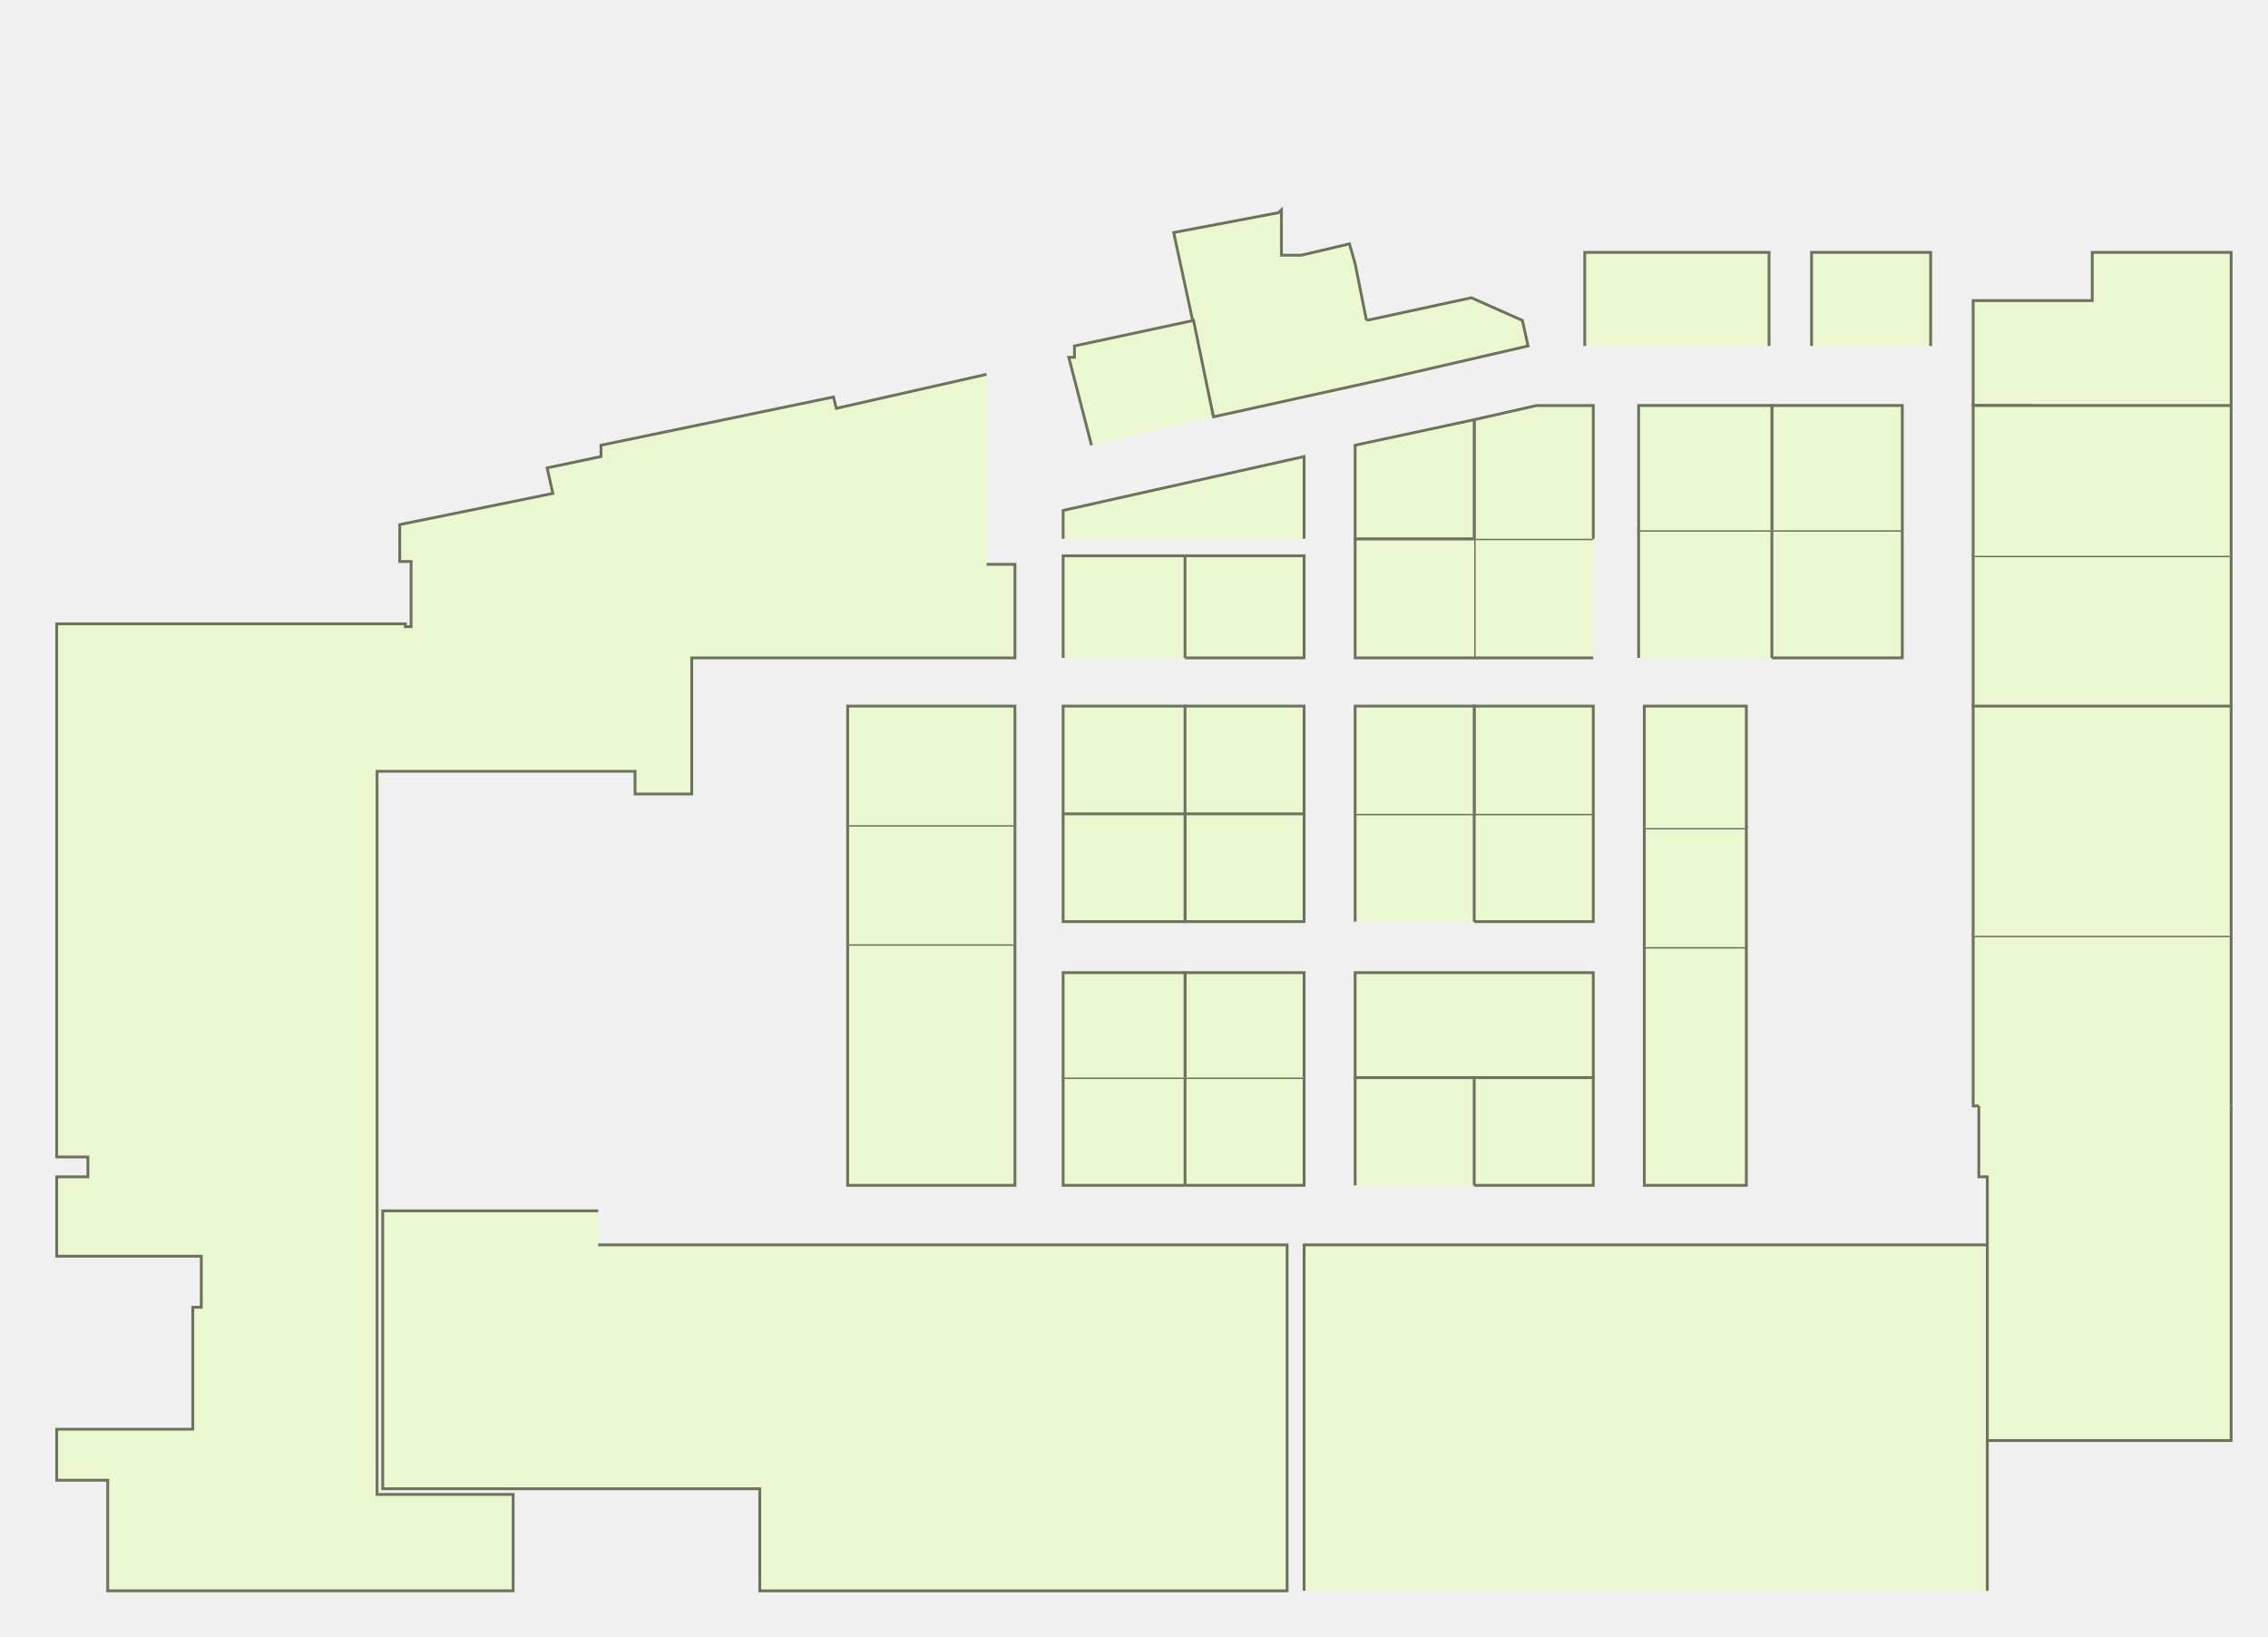
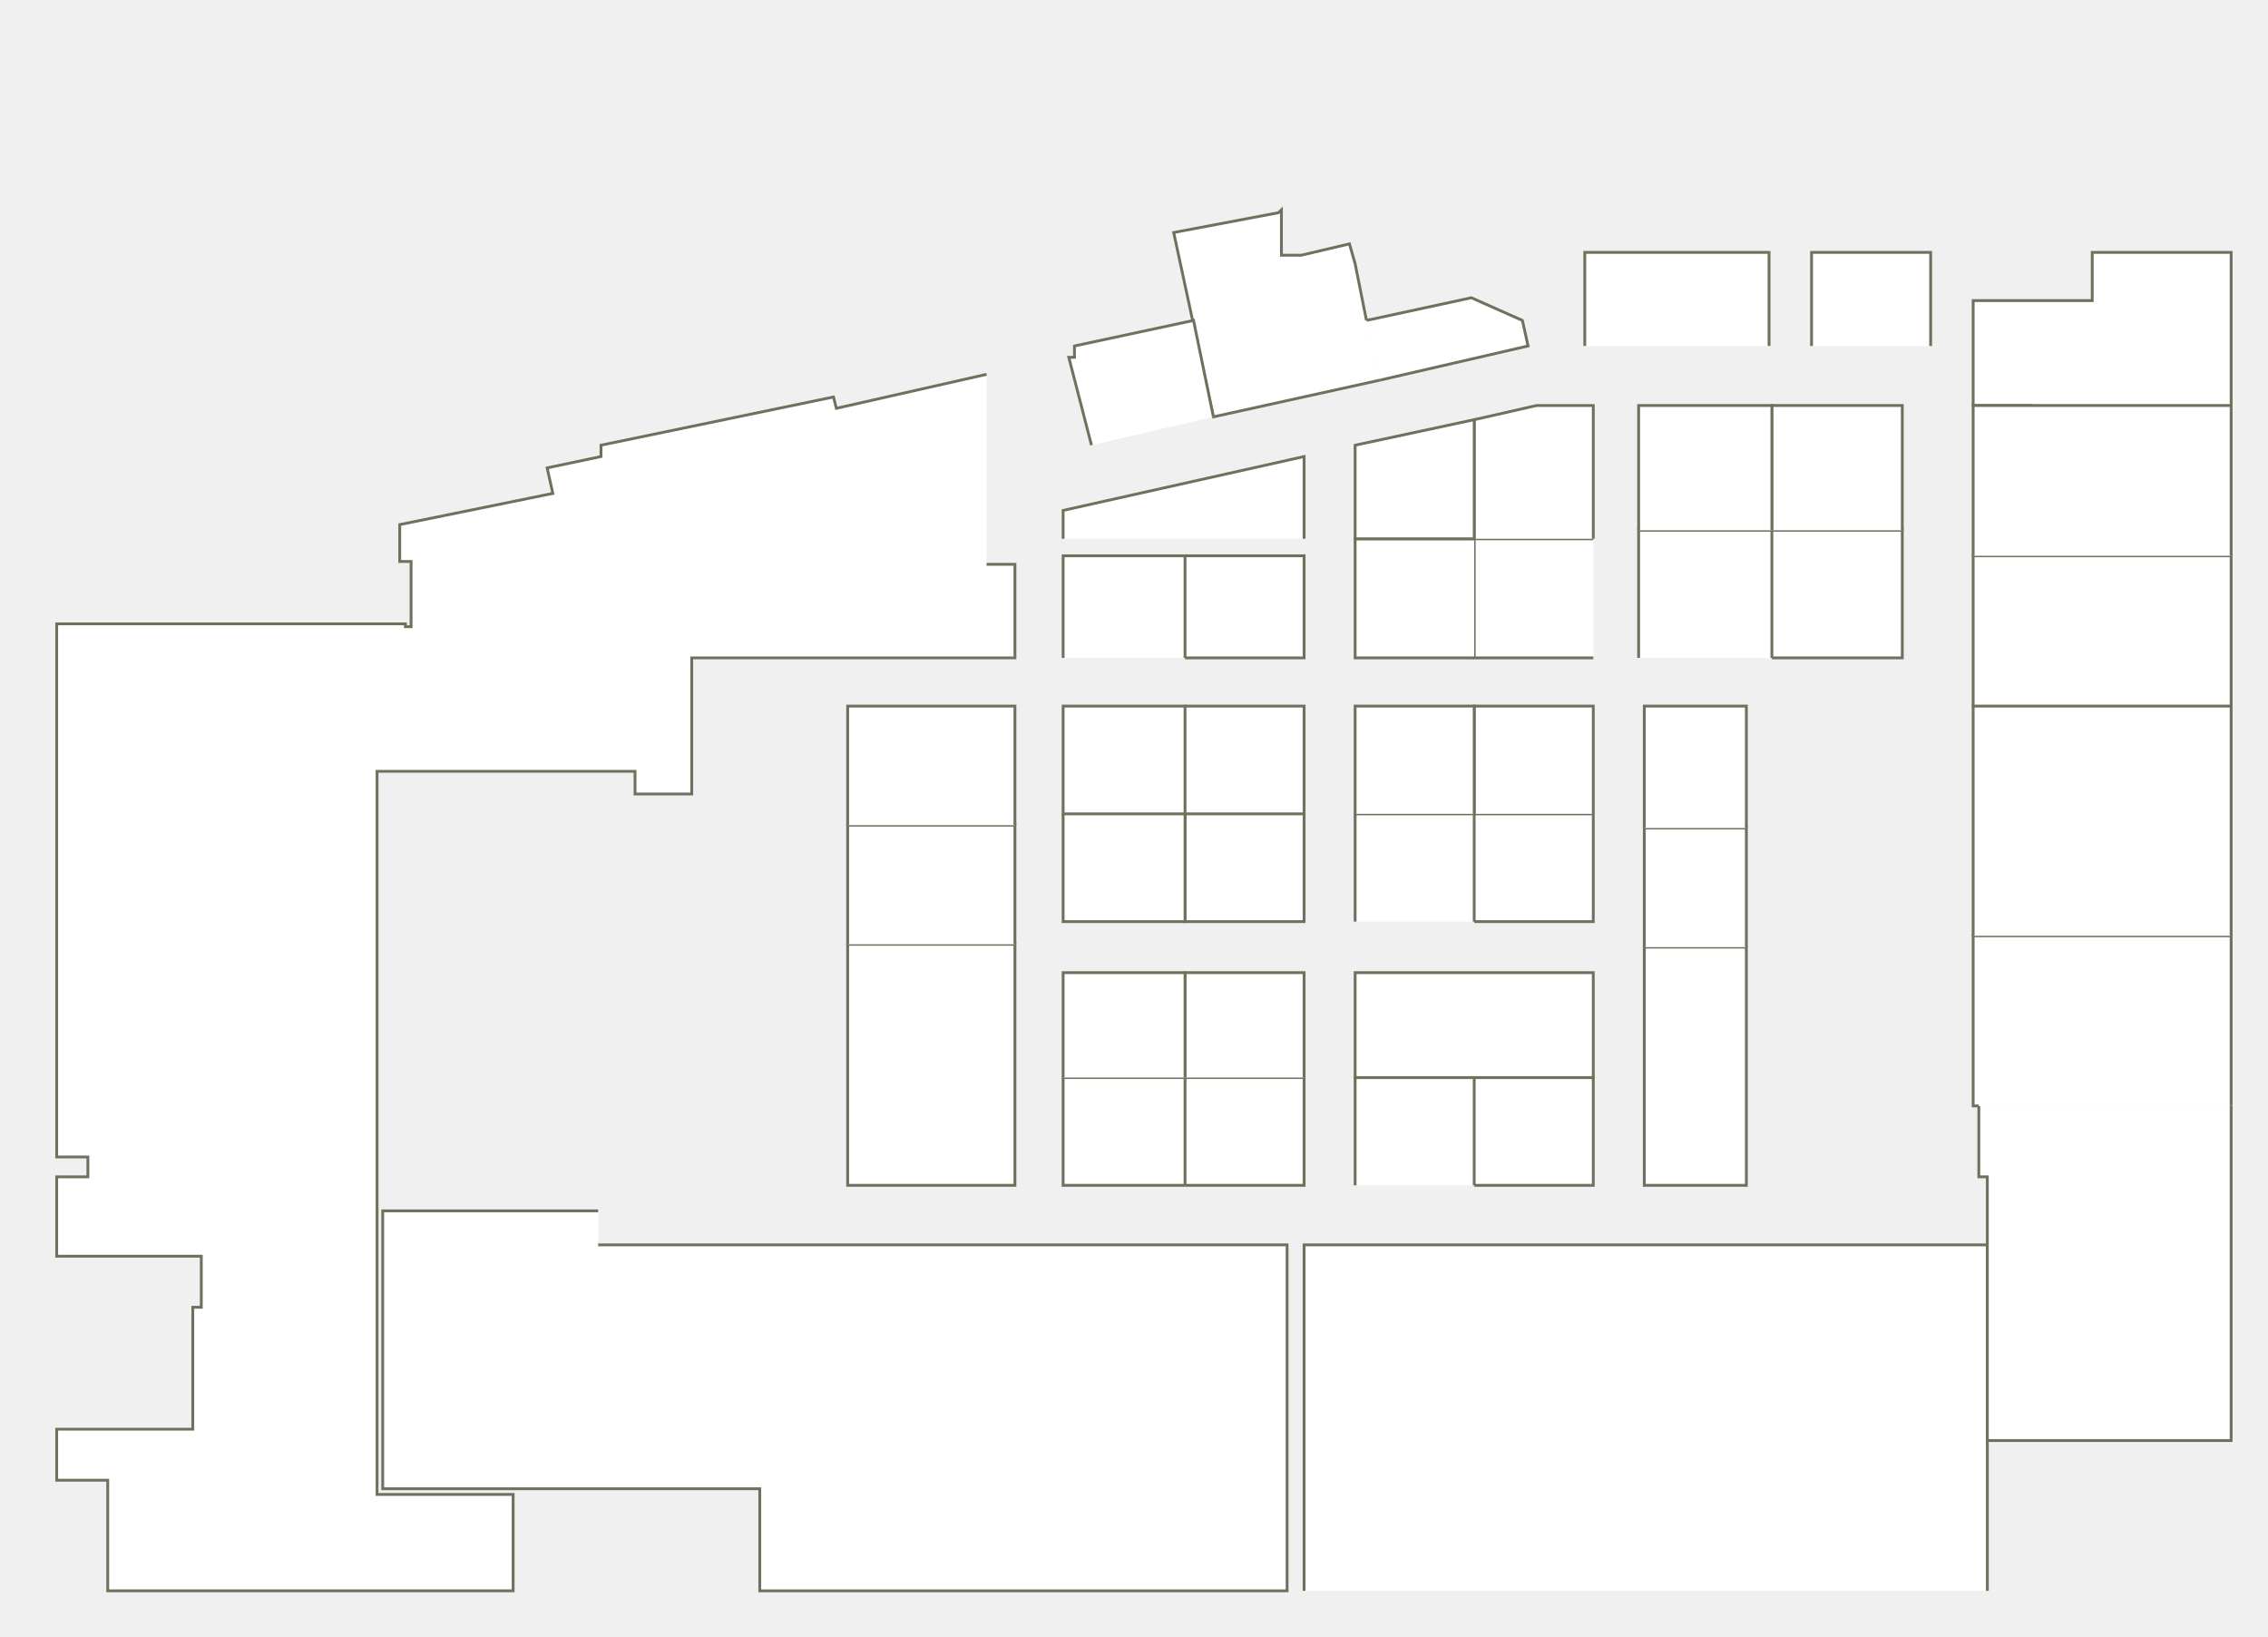
<svg xmlns="http://www.w3.org/2000/svg" baseProfile="full" height="577" version="1.1" width="800">
  <defs />
  <g id="2A06" stroke="red">
-     <polyline fill="#ebf7d1" points="616,376 616,418 580,418 580,376" stroke="#6d725c" />
+     <polyline fill="#FFFFFF" points="616,376 616,418 580,418 580,376" stroke="#6d725c" />
  </g>
  <g id="2A08" stroke="red">
-     <polyline fill="#ebf7d1" points="520,380 562,380 562,418 520,418" stroke="#6d725c" />
+     <polyline fill="#FFFFFF" points="520,380 562,380 562,418 520,418" stroke="#6d725c" />
  </g>
  <g id="2A10" stroke="red">
-     <polyline fill="#ebf7d1" points="478,418 478,380 520,380 520,418" stroke="#6d725c" />
+     <polyline fill="#FFFFFF" points="478,418 478,380 520,380 520,418" stroke="#6d725c" />
  </g>
  <g id="2A12" stroke="red">
-     <polyline fill="#ebf7d1" points="418,380 418,380 460,380 460,418 418,418" stroke="#6d725c" />
+     <polyline fill="#FFFFFF" points="418,380 418,380 460,380 460,418 418,418" stroke="#6d725c" />
  </g>
  <g id="2A14" stroke="red">
-     <polyline fill="#ebf7d1" points="418,418 375,418 375,380 418,380 418,380 418,418" stroke="#6d725c" />
+     <polyline fill="#FFFFFF" points="418,418 375,418 375,380 418,380 418,380 418,418" stroke="#6d725c" />
  </g>
  <g id="2A16" stroke="red">
-     <polyline fill="#ebf7d1" points="358,376 358,418 299,418 299,376" stroke="#6d725c" />
+     <polyline fill="#FFFFFF" points="358,376 358,418 299,418 299,376" stroke="#6d725c" />
  </g>
  <g id="2B05" stroke="red">
-     <polyline fill="#ebf7d1" points="580,376 580,334 616,334 616,376" stroke="#6d725c" />
+     <polyline fill="#FFFFFF" points="580,376 580,334 616,334 616,376" stroke="#6d725c" />
  </g>
  <g id="2B06" stroke="red">
-     <polyline fill="#ebf7d1" points="580,334 580,292 616,292 616,292 616,334 616,334" stroke="#6d725c" />
+     <polyline fill="#FFFFFF" points="580,334 580,292 616,292 616,292 616,334 616,334" stroke="#6d725c" />
  </g>
  <g id="2B07" stroke="red">
-     <polyline fill="#ebf7d1" points="520,343 562,343 562,380 520,380" stroke="#6d725c" />
+     <polyline fill="#FFFFFF" points="520,343 562,343 562,380 520,380" stroke="#6d725c" />
  </g>
  <g id="2B08" stroke="red">
-     <polyline fill="#ebf7d1" points="520,287 562,287 562,325 520,325 520,325" stroke="#6d725c" />
+     <polyline fill="#FFFFFF" points="520,287 562,287 562,325 520,325 520,325" stroke="#6d725c" />
  </g>
  <g id="2B09" stroke="red">
-     <polyline fill="#ebf7d1" points="520,380 478,380 478,343 520,343 520,343" stroke="#6d725c" />
+     <polyline fill="#FFFFFF" points="520,380 478,380 478,343 520,343 520,343" stroke="#6d725c" />
  </g>
  <g id="2B10" stroke="red">
-     <polyline fill="#ebf7d1" points="478,325 478,287 520,287 520,325" stroke="#6d725c" />
+     <polyline fill="#FFFFFF" points="478,325 478,287 520,287 520,325" stroke="#6d725c" />
  </g>
  <g id="2B11" stroke="red">
-     <polyline fill="#ebf7d1" points="418,380 418,343 460,343 460,380" stroke="#6d725c" />
+     <polyline fill="#FFFFFF" points="418,380 418,343 460,343 460,380" stroke="#6d725c" />
  </g>
  <g id="2B12" stroke="red">
-     <polyline fill="#ebf7d1" points="460,287 460,325 418,325 418,287" stroke="#6d725c" />
+     <polyline fill="#FFFFFF" points="460,287 460,325 418,325 418,287" stroke="#6d725c" />
  </g>
  <g id="2B13" stroke="red">
-     <polyline fill="#ebf7d1" points="375,380 375,343 418,343 418,380" stroke="#6d725c" />
+     <polyline fill="#FFFFFF" points="375,380 375,343 418,343 418,380" stroke="#6d725c" />
  </g>
  <g id="2B14" stroke="red">
-     <polyline fill="#ebf7d1" points="418,287 418,325 375,325 375,287" stroke="#6d725c" />
+     <polyline fill="#FFFFFF" points="418,287 418,325 375,325 375,287" stroke="#6d725c" />
  </g>
  <g id="2B15" stroke="red">
-     <polyline fill="#ebf7d1" points="299,376 299,333 358,333 358,376" stroke="#6d725c" />
+     <polyline fill="#FFFFFF" points="299,376 299,333 358,333 358,376" stroke="#6d725c" />
  </g>
  <g id="2B16" stroke="red">
-     <polyline fill="#ebf7d1" points="299,333 299,291 358,291 358,333" stroke="#6d725c" />
+     <polyline fill="#FFFFFF" points="299,333 299,291 358,291 358,333" stroke="#6d725c" />
  </g>
  <g id="2C04" stroke="red">
-     <polyline fill="#ebf7d1" points="696,249 696,196 787,196 787,249" stroke="#6d725c" />
+     <polyline fill="#FFFFFF" points="696,249 696,196 787,196 787,249" stroke="#6d725c" />
  </g>
  <g id="2C06" stroke="red">
-     <polyline fill="#ebf7d1" points="625,187 671,187 671,232 625,232" stroke="#6d725c" />
+     <polyline fill="#FFFFFF" points="625,187 671,187 671,232 625,232" stroke="#6d725c" />
  </g>
  <g id="2C08" stroke="red">
-     <polyline fill="#ebf7d1" points="578,232 578,187 625,187 625,232" stroke="#6d725c" />
+     <polyline fill="#FFFFFF" points="578,232 578,187 625,187 625,232" stroke="#6d725c" />
  </g>
  <g id="2C09" stroke="red">
-     <polyline fill="#ebf7d1" points="580,292 580,249 616,249 616,292" stroke="#6d725c" />
+     <polyline fill="#FFFFFF" points="580,292 580,249 616,249 616,292" stroke="#6d725c" />
  </g>
  <g id="2C11" stroke="red">
-     <polyline fill="#ebf7d1" points="520,287 520,249 562,249 562,287" stroke="#6d725c" />
+     <polyline fill="#FFFFFF" points="520,287 520,249 562,249 562,287" stroke="#6d725c" />
  </g>
  <g id="2C12" stroke="red">
-     <polyline fill="#ebf7d1" points="562,232 520,232 520,190 562,190" stroke="#6d725c" />
+     <polyline fill="#FFFFFF" points="562,232 520,232 520,190 562,190" stroke="#6d725c" />
  </g>
  <g id="2C13" stroke="red">
-     <polyline fill="#ebf7d1" points="478,287 478,249 520,249 520,287" stroke="#6d725c" />
+     <polyline fill="#FFFFFF" points="478,287 478,249 520,249 520,287" stroke="#6d725c" />
  </g>
  <g id="2C14" stroke="red">
-     <polyline fill="#ebf7d1" points="520,232 520,232 478,232 478,190 520,190" stroke="#6d725c" />
+     <polyline fill="#FFFFFF" points="520,232 520,232 478,232 478,190 520,190" stroke="#6d725c" />
  </g>
  <g id="2C15" stroke="red">
-     <polyline fill="#ebf7d1" points="418,249 460,249 460,287 418,287" stroke="#6d725c" />
+     <polyline fill="#FFFFFF" points="418,249 460,249 460,287 418,287" stroke="#6d725c" />
  </g>
  <g id="2C16" stroke="red">
-     <polyline fill="#ebf7d1" points="418,196 460,196 460,232 418,232" stroke="#6d725c" />
+     <polyline fill="#FFFFFF" points="418,196 460,196 460,232 418,232" stroke="#6d725c" />
  </g>
  <g id="2C17" stroke="red">
-     <polyline fill="#ebf7d1" points="418,287 418,287 375,287 375,249 418,249 418,287 418,287" stroke="#6d725c" />
+     <polyline fill="#FFFFFF" points="418,287 418,287 375,287 375,249 418,249 418,287 418,287" stroke="#6d725c" />
  </g>
  <g id="2C18" stroke="red">
-     <polyline fill="#ebf7d1" points="375,232 375,196 418,196 418,232" stroke="#6d725c" />
+     <polyline fill="#FFFFFF" points="375,232 375,196 418,196 418,232" stroke="#6d725c" />
  </g>
  <g id="2C19" stroke="red">
-     <polyline fill="#ebf7d1" points="299,291 299,249 358,249 358,291" stroke="#6d725c" />
+     <polyline fill="#FFFFFF" points="299,291 299,249 358,249 358,291" stroke="#6d725c" />
  </g>
  <g id="2D04" stroke="red">
-     <polyline fill="#ebf7d1" points="717,143 696,143 696,106 738,106 738,89 787,89 787,143" stroke="#6d725c" />
+     <polyline fill="#FFFFFF" points="717,143 696,143 696,106 738,106 738,89 787,89 787,143" stroke="#6d725c" />
  </g>
  <g id="2D05" stroke="red">
-     <polyline fill="#ebf7d1" points="696,196 696,143 717,143 787,143 787,196" stroke="#6d725c" />
+     <polyline fill="#FFFFFF" points="696,196 696,143 717,143 787,143 787,196" stroke="#6d725c" />
  </g>
  <g id="2D06" stroke="red">
-     <polyline fill="#ebf7d1" points="639,122 639,89 681,89 681,122" stroke="#6d725c" />
+     <polyline fill="#FFFFFF" points="639,122 639,89 681,89 681,122" stroke="#6d725c" />
  </g>
  <g id="2D07" stroke="red">
-     <polyline fill="#ebf7d1" points="625,187 625,143 671,143 671,187" stroke="#6d725c" />
+     <polyline fill="#FFFFFF" points="625,187 625,143 671,143 671,187" stroke="#6d725c" />
  </g>
  <g id="2D08" stroke="red">
-     <polyline fill="#ebf7d1" points="559,122 559,89 624,89 624,122" stroke="#6d725c" />
+     <polyline fill="#FFFFFF" points="559,122 559,89 624,89 624,122" stroke="#6d725c" />
  </g>
  <g id="2D09" stroke="red">
-     <polyline fill="#ebf7d1" points="578,187 578,143 625,143 625,187" stroke="#6d725c" />
+     <polyline fill="#FFFFFF" points="578,187 578,143 625,143 625,187" stroke="#6d725c" />
  </g>
  <g id="2D11" stroke="red">
-     <polyline fill="#ebf7d1" points="520,190 520,148 542,143 562,143 562,190" stroke="#6d725c" />
+     <polyline fill="#FFFFFF" points="520,190 520,148 542,143 562,143 562,190" stroke="#6d725c" />
  </g>
  <g id="2D12" stroke="red">
-     <polyline fill="#ebf7d1" points="482,113 519,105 537,113 539,122 487,134" stroke="#6d725c" />
+     <polyline fill="#FFFFFF" points="482,113 519,105 537,113 539,122 487,134" stroke="#6d725c" />
  </g>
  <g id="2D13" stroke="red">
-     <polyline fill="#ebf7d1" points="520,190 478,190 478,157 520,148 520,190" stroke="#6d725c" />
+     <polyline fill="#FFFFFF" points="520,190 478,190 478,157 520,148 520,190" stroke="#6d725c" />
  </g>
  <g id="2D14" stroke="red">
-     <polyline fill="#ebf7d1" points="487,134 428,147 414,82 451,75 452,74 452,90 459,90 476,86 478,93 478,93 482,113" stroke="#6d725c" />
+     <polyline fill="#FFFFFF" points="487,134 428,147 414,82 451,75 452,74 452,90 459,90 476,86 478,93 478,93 482,113" stroke="#6d725c" />
  </g>
  <g id="2D15" stroke="red">
-     <polyline fill="#ebf7d1" points="375,190 375,180 460,161 460,190" stroke="#6d725c" />
+     <polyline fill="#FFFFFF" points="375,190 375,180 460,161 460,190" stroke="#6d725c" />
  </g>
  <g id="2D16" stroke="red">
-     <polyline fill="#ebf7d1" points="385,157 377,126 379,126 379,122 421,113 428,147" stroke="#6d725c" />
+     <polyline fill="#FFFFFF" points="385,157 377,126 379,126 379,122 421,113 428,147" stroke="#6d725c" />
  </g>
  <g id="2Y01" stroke="red">
-     <polyline fill="#ebf7d1" points="348,199 358,199 358,232 244,232 244,280 224,280 224,272 133,272 133,527 181,527 181,561 38,561 38,522 20,522 20,504 68,504 68,461 71,461 71,443 20,443 20,415 31,415 31,408 20,408 20,220 143,220 143,221 145,221 145,198 141,198 141,185 195,174 193,165 212,161 212,157 294,140 295,144 348,132" stroke="#6d725c" />
+     <polyline fill="#FFFFFF" points="348,199 358,199 358,232 244,232 244,280 224,280 224,272 133,272 133,527 181,527 181,561 38,561 38,522 20,522 20,504 68,504 68,461 71,461 71,443 20,443 20,415 31,415 31,408 20,408 20,220 143,220 143,221 145,221 145,198 141,198 141,185 195,174 193,165 212,161 212,157 294,140 295,144 348,132" stroke="#6d725c" />
  </g>
  <g id="2Y02" stroke="red">
-     <polyline fill="#ebf7d1" points="211,439 454,439 454,561 268,561 268,525 135,525 135,427 211,427" stroke="#6d725c" />
+     <polyline fill="#FFFFFF" points="211,439 454,439 454,561 268,561 268,525 135,525 135,427 211,427" stroke="#6d725c" />
  </g>
  <g id="2Y03" stroke="red">
-     <polyline fill="#ebf7d1" points="460,561 460,439 701,439 701,561" stroke="#6d725c" />
+     <polyline fill="#FFFFFF" points="460,561 460,439 701,439 701,561" stroke="#6d725c" />
  </g>
  <g id="2Y04" stroke="red">
-     <polyline fill="#ebf7d1" points="787,390 787,508 701,508 701,415 698,415 698,390" stroke="#6d725c" />
+     <polyline fill="#FFFFFF" points="787,390 787,508 701,508 701,415 698,415 698,390" stroke="#6d725c" />
  </g>
  <g id="2Y05" stroke="red">
-     <polyline fill="#ebf7d1" points="698,390 696,390 696,330 787,330 787,390" stroke="#6d725c" />
+     <polyline fill="#FFFFFF" points="698,390 696,390 696,330 787,330 787,390" stroke="#6d725c" />
  </g>
  <g id="2Y06" stroke="red">
-     <polyline fill="#ebf7d1" points="696,330 696,249 787,249 787,330 787,330" stroke="#6d725c" />
+     <polyline fill="#FFFFFF" points="696,330 696,249 787,249 787,330 787,330" stroke="#6d725c" />
  </g>
</svg>
